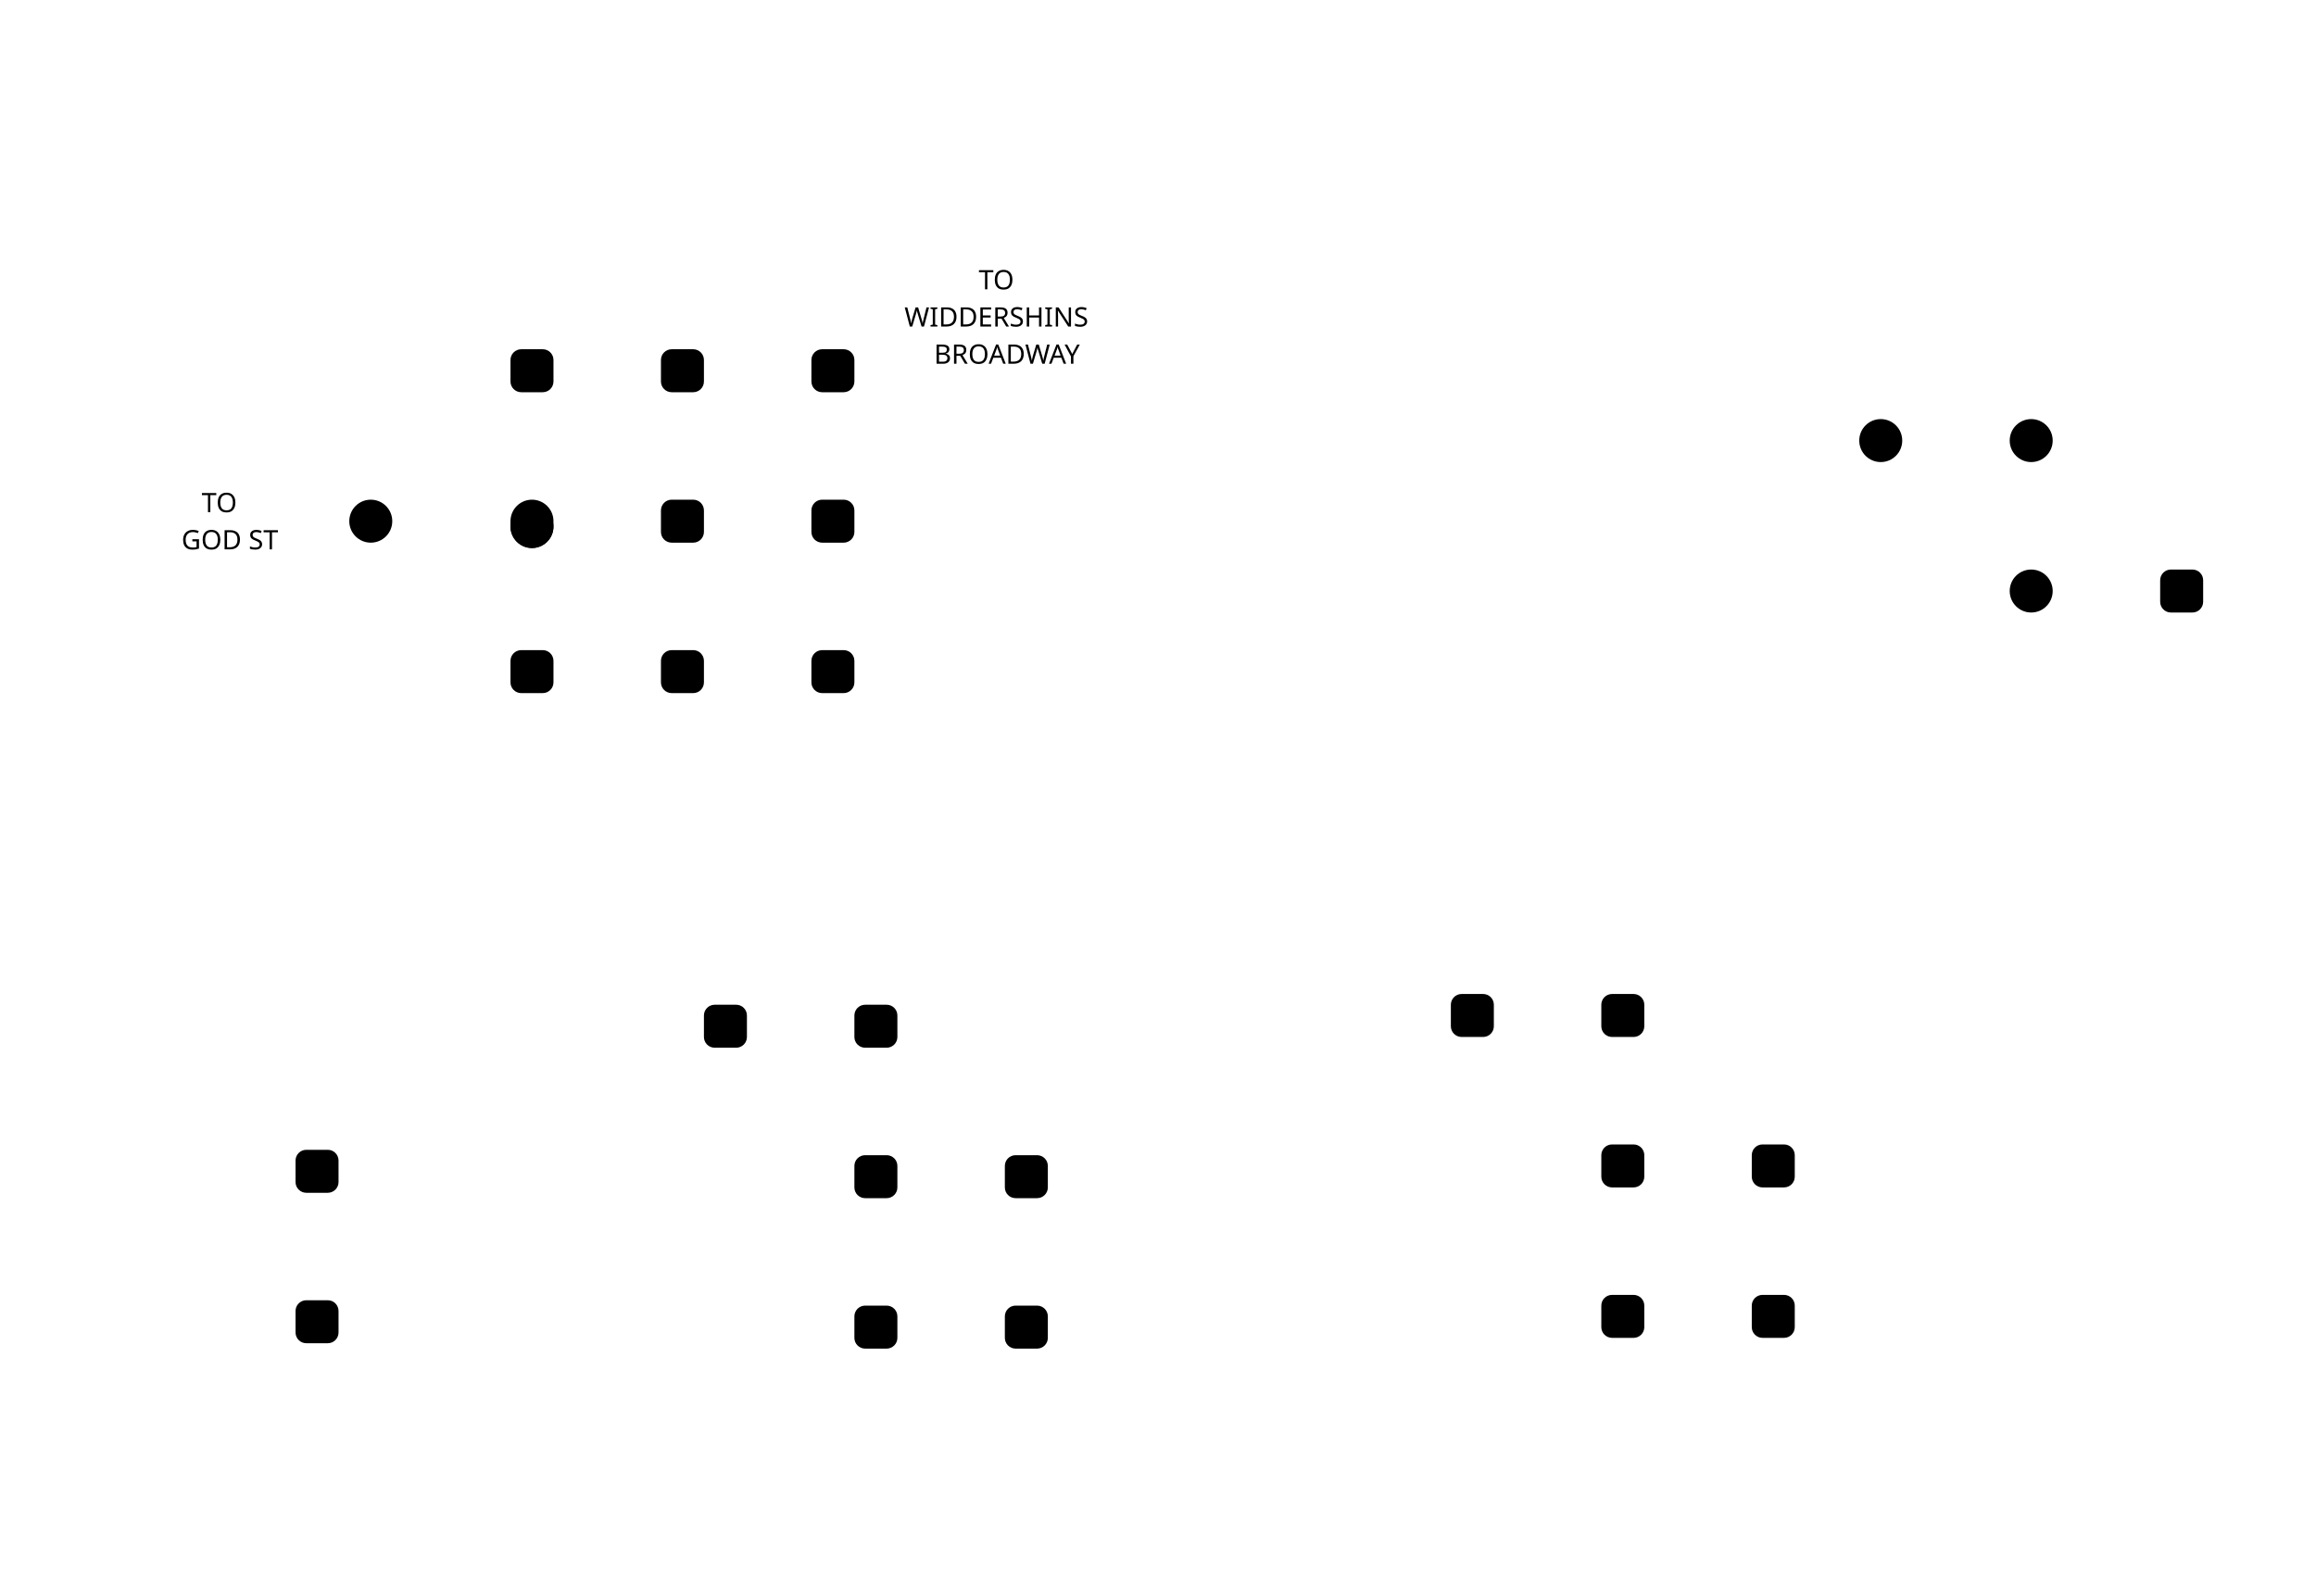
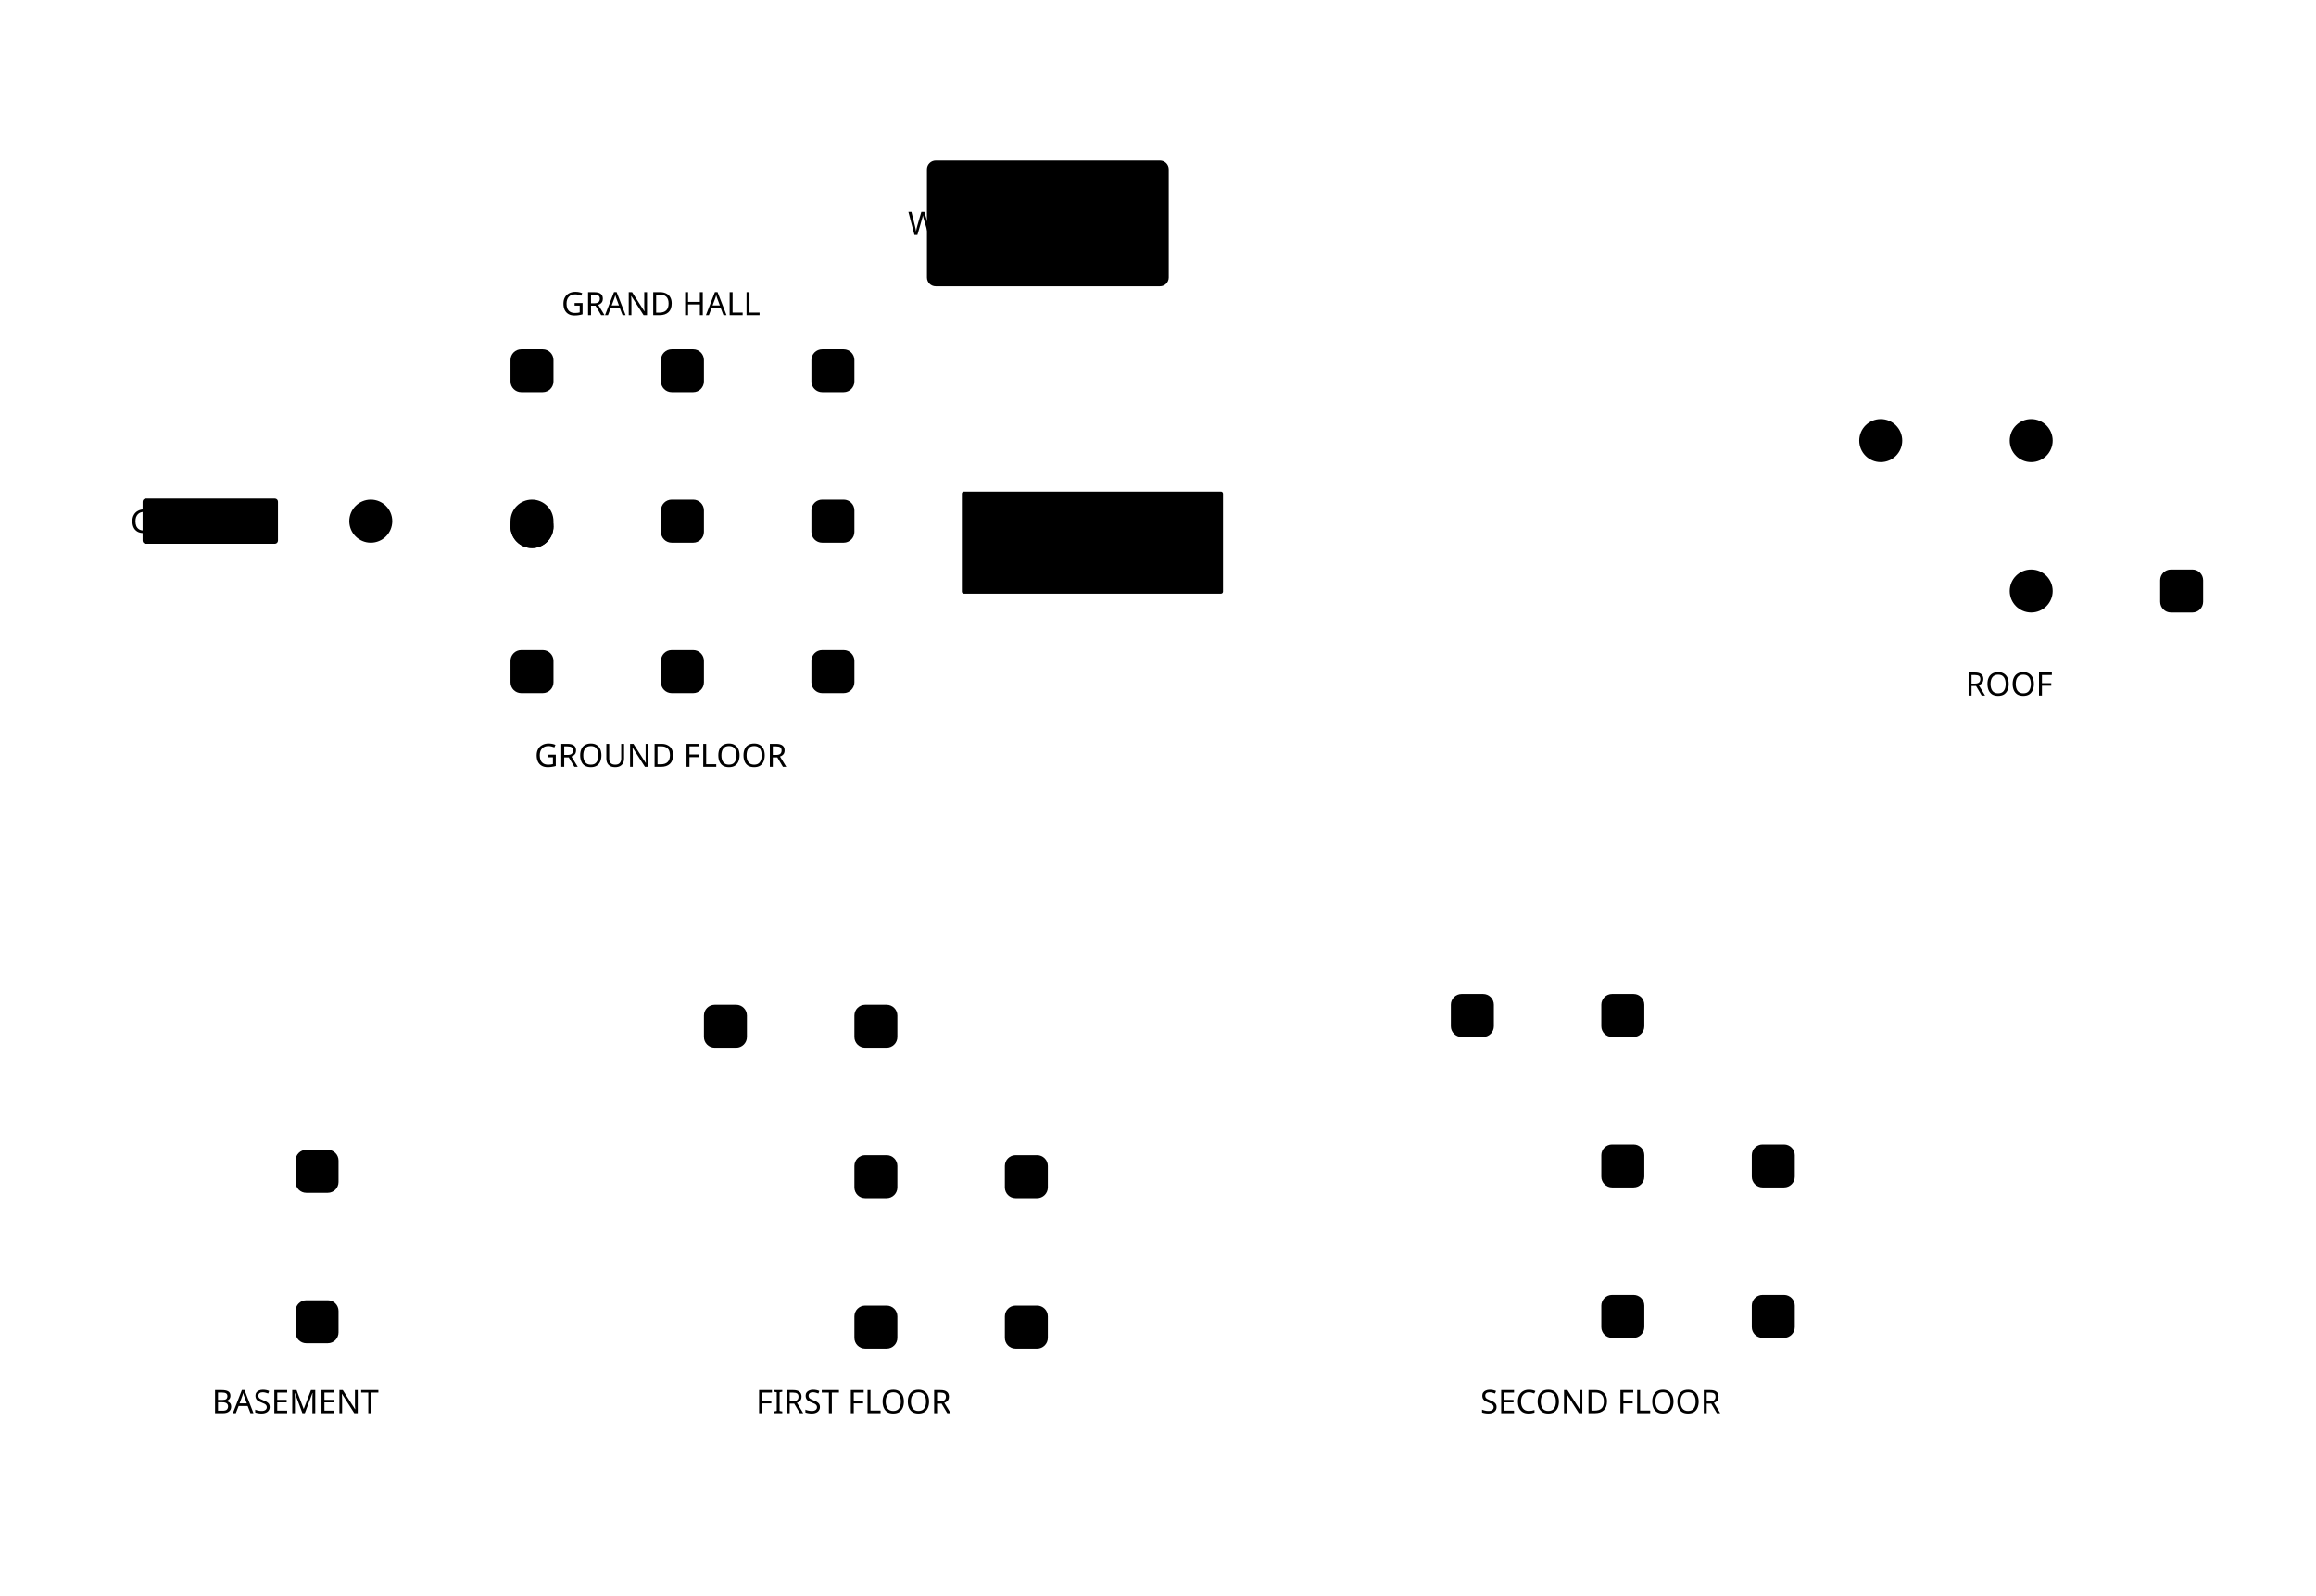
- <svg xmlns="http://www.w3.org/2000/svg" viewBox="0 0 431 297" class="map-svg" data-map-id="51" version="1.1" id="svg6">
+ <svg xmlns="http://www.w3.org/2000/svg" viewBox="0 0 431 297" class="map-svg" data-map-id="51" version="1.1" id="svg6" xml:space="preserve">
  <defs id="defs6" />
  <style id="inkscape-font-fix">
text, .map-label, .map-label-muted, .map-label-accent,
.lib-table, .lib-gap-label, .lib-book-label,
.lib-row-num, .lib-book-list, .room-type-label {
  font-family: "Noto Sans", sans-serif;
}
</style>
+   <style id="inkscape-font-fix">
+ text, .map-label, .map-label-muted, .map-label-accent,
+ .lib-table, .lib-gap-label, .lib-book-label,
+ .lib-row-num, .lib-book-list, .room-type-label {
+   font-family: "Noto Sans", sans-serif;
+ }
+ </style>
  <g id="layer-artwork">
-     <text xml:space="preserve" x="190.627" y="53.852" id="text6" text-anchor="middle" class="map-label" font-size="5px">
-       <tspan id="tspan6" x="190.627" y="53.852">TO </tspan>
-       <tspan x="190.627" y="60.773" id="tspan7">WIDDERSHINS </tspan>
-       <tspan x="190.627" y="67.695" id="tspan8">BROADWAY</tspan>
+     <rect id="rect18" width="48.598" height="18.985" x="179" y="91.507" ry="0.375" class="anno-box" style="stroke-width:1" />
+     <rect id="rect24-0" width="25.192" height="8.404" x="26.538" y="92.798" ry="0.588" class="anno-box" style="stroke-width:1" />
+     <rect id="rect24-0-6" width="44.998" height="23.41" x="172.502" y="29.869" ry="1.637" class="anno-box" style="stroke-width:1" />
+     <text xml:space="preserve" x="38.984" y="99.145" id="text23-3" class="map-label" text-anchor="middle" font-size="6px" style="font-family:'Noto Sans', sans-serif">
+       <tspan x="38.984" y="99.145" style="font-style:normal;font-variant:normal;font-weight:normal;font-stretch:normal;font-family:NotoSans;-inkscape-font-specification:NotoSans" id="tspan23-6">GOD ST</tspan>
    </text>
-     <path d="m 159,65 12.027,-6.014" id="path8" class="exit-offmap" />
-     <text xml:space="preserve" x="46.025" y="95.327" id="text11" text-anchor="middle" class="map-label" font-size="5px">
-       <tspan id="tspan9" x="46.025" y="95.327">TO </tspan>
-       <tspan x="46.025" y="102.248" id="tspan11">GOD ST</tspan>
+     <path d="M 69,97 H 51.73" id="path24-1" class="exit-offmap" />
+     <text xml:space="preserve" x="195.745" y="36.219" id="text9" class="map-label" text-anchor="middle" font-size="6px" style="font-family:'Noto Sans', sans-serif">
+       <tspan x="195.745" y="36.219" style="font-style:normal;font-variant:normal;font-weight:normal;font-stretch:normal;font-family:NotoSans;-inkscape-font-specification:NotoSans" id="tspan9">TO </tspan>
+       <tspan x="195.745" y="43.719" style="font-style:normal;font-variant:normal;font-weight:normal;font-stretch:normal;font-family:NotoSans;-inkscape-font-specification:NotoSans" id="tspan10">WIDDERSHINS </tspan>
+       <tspan x="195.745" y="51.219" style="font-style:normal;font-variant:normal;font-weight:normal;font-stretch:normal;font-family:NotoSans;-inkscape-font-specification:NotoSans" id="tspan11">BROADWAY</tspan>
    </text>
-     <path d="m 65,97 -10.02,4e-6" id="path12" class="exit-offmap" />
+     <path d="M 155,69 172.502,53.279" id="path11" class="exit-offmap" />
+     <text xml:space="preserve" x="126.862" y="142.728" id="text45" class="map-label-muted" text-anchor="middle" font-size="6px" style="font-family:'Noto Sans', sans-serif">
+       <tspan x="126.862" y="142.728" style="font-style:normal;font-variant:normal;font-weight:normal;font-stretch:normal;font-family:NotoSans;-inkscape-font-specification:NotoSans" id="tspan17">GROUND FLOOR</tspan>
+     </text>
+     <text xml:space="preserve" x="58.862" y="263.013" id="text12" class="map-label-muted" text-anchor="middle" font-size="6px" style="font-family:'Noto Sans', sans-serif">
+       <tspan x="58.862" y="263.013" style="font-style:normal;font-variant:normal;font-weight:normal;font-stretch:normal;font-family:NotoSans;-inkscape-font-specification:NotoSans" id="tspan12">BASEMENT</tspan>
+     </text>
+     <text xml:space="preserve" x="162.742" y="263.013" id="text13" class="map-label-muted" text-anchor="middle" font-size="6px" style="font-family:'Noto Sans', sans-serif">
+       <tspan x="162.742" y="263.013" style="font-style:normal;font-variant:normal;font-weight:normal;font-stretch:normal;font-family:NotoSans;-inkscape-font-specification:NotoSans" id="tspan13">FIRST FLOOR</tspan>
+     </text>
+     <text xml:space="preserve" x="301.754" y="263.013" id="text14" class="map-label-muted" text-anchor="middle" font-size="6px" style="font-family:'Noto Sans', sans-serif">
+       <tspan x="301.754" y="263.013" style="font-style:normal;font-variant:normal;font-weight:normal;font-stretch:normal;font-family:NotoSans;-inkscape-font-specification:NotoSans" id="tspan14">SECOND FLOOR</tspan>
+     </text>
+     <text xml:space="preserve" x="377.778" y="129.444" id="text15" class="map-label-muted" text-anchor="middle" font-size="6px" style="font-family:'Noto Sans', sans-serif">
+       <tspan x="377.778" y="129.444" style="font-style:normal;font-variant:normal;font-weight:normal;font-stretch:normal;font-family:NotoSans;-inkscape-font-specification:NotoSans" id="tspan15">ROOF</tspan>
+     </text>
+     <text xml:space="preserve" x="126.892" y="58.661" id="text22-2" class="map-label" text-anchor="middle" font-size="6px" style="font-family:'Noto Sans', sans-serif">
+       <tspan x="126.892" y="58.661" style="font-style:normal;font-variant:normal;font-weight:normal;font-stretch:normal;font-family:NotoSans;-inkscape-font-specification:NotoSans" id="tspan60">GRAND HALL</tspan>
+     </text>
+     <text xml:space="preserve" x="181.487" y="99.38" id="text16" class="map-label" text-anchor="left" font-size="6px" style="font-family:'Noto Sans', sans-serif">
+       <tspan x="181.487" y="99.38" style="font-style:normal;font-variant:normal;font-weight:normal;font-stretch:normal;font-family:NotoSans;-inkscape-font-specification:NotoSans" id="tspan16">1. PARCELS</tspan>
+       <tspan x="181.487" y="106.88" style="font-style:normal;font-variant:normal;font-weight:normal;font-stretch:normal;font-family:NotoSans;-inkscape-font-specification:NotoSans" id="tspan18">2. MAIL COACH</tspan>
+     </text>
  </g>
  <g id="layer-exits">
    <line id="edge-109a9d6ff64b288e95580099e5b72864d67e4d33-ccf7a95fa6cd3e8593c6efe9c19a2f0247fe4014" class="exit" x1="99" y1="125" x2="127" y2="125" />
    <line id="edge-67346fb963c7ad32b34357bd5c62bc91bd662fe7-7ffffd3d3fe831f21a6bf987d4aba52999d1afc9" class="exit" x1="378" y1="110" x2="406" y2="110" />
    <line id="edge-2d2c2d482d876ce918d14fa07f42f5c9fb775082-67346fb963c7ad32b34357bd5c62bc91bd662fe7" class="exit" x1="378" y1="82" x2="378" y2="110" />
    <line id="edge-2d2c2d482d876ce918d14fa07f42f5c9fb775082-e58fef6d5fc029bc9196cb8af16d90dbf68f1fd9" class="exit" x1="378" y1="82" x2="350" y2="82" />
    null
    null
    <line id="edge-3b8ad98d18433d06ffb9479c40dc17456bf6139b-b16aa7738e67b0fccd0cede0324ed3832c8e1d91" class="exit" x1="274" y1="189" x2="302" y2="189" />
    <line id="edge-485a35ad0c51482550f76d030aaea4a305a7963d-b16aa7738e67b0fccd0cede0324ed3832c8e1d91" class="exit" x1="302" y1="217" x2="302" y2="189" />
    <line id="edge-485a35ad0c51482550f76d030aaea4a305a7963d-b1049d91fa611ae04c794353535a28ca18afd131" class="exit" x1="302" y1="217" x2="330" y2="217" />
    <line id="edge-3daa238f886a72f47fccb3fbfa0d72eaa2094422-b1049d91fa611ae04c794353535a28ca18afd131" class="exit" x1="330" y1="245" x2="330" y2="217" />
    <line id="edge-3daa238f886a72f47fccb3fbfa0d72eaa2094422-a508956cf9e8d39910f0d3ab7edb898f2d7e6ca2" class="exit" x1="330" y1="245" x2="302" y2="245" />
-     <line id="edge-a508956cf9e8d39910f0d3ab7edb898f2d7e6ca2-e6f0f6ea4a5efd036982bd3cbfe75a32e21411fc" class="exit" x1="302" y1="245" x2="99" y2="98" />
    <line id="edge-29a80ffef6d4f5235f4e6b9c7adcfc55d63a7017-3883d2d5ed0e06d3db341650cd02607249b4a432" class="exit" x1="163" y1="191" x2="135" y2="191" />
    null
    <line id="edge-29a80ffef6d4f5235f4e6b9c7adcfc55d63a7017-369af49520a50511e528c7eb9ebd83376a687f9f" class="exit" x1="163" y1="191" x2="163" y2="219" />
    <line id="edge-369af49520a50511e528c7eb9ebd83376a687f9f-7df582f4aa03842d6ce1fad3fbff80e3fbe9a6ac" class="exit" x1="163" y1="219" x2="163" y2="247" />
    <line id="edge-369af49520a50511e528c7eb9ebd83376a687f9f-885b57ae19f8a546038bf804b25a172088638f1b" class="exit" x1="163" y1="219" x2="191" y2="219" />
    <line id="edge-885b57ae19f8a546038bf804b25a172088638f1b-ba06c032561d5c3ec757b46a1d44e6e291ef3e59" class="exit" x1="191" y1="219" x2="191" y2="247" />
    <line id="edge-38d21fc4cbd7a9b5b0df8228617638a1781efac0-75bcf14a479c43eda830a8e57d61a7ec2c4f5d52" class="exit" x1="99" y1="69" x2="127" y2="69" />
    <line id="edge-1ea6d7dfea9fa753846a8213e787d6404717229d-75bcf14a479c43eda830a8e57d61a7ec2c4f5d52" class="exit" x1="155" y1="97" x2="127" y2="69" />
    <line id="edge-40d25e102c1f4089b2b048212a758e5ffacd2c7e-75bcf14a479c43eda830a8e57d61a7ec2c4f5d52" class="exit" x1="127" y1="97" x2="127" y2="69" />
    <line id="edge-75bcf14a479c43eda830a8e57d61a7ec2c4f5d52-bd0e4420d659d994ea286a1e3f12097dd4f5c370" class="exit" x1="127" y1="69" x2="155" y2="69" />
    <line id="edge-1ea6d7dfea9fa753846a8213e787d6404717229d-bd0e4420d659d994ea286a1e3f12097dd4f5c370" class="exit" x1="155" y1="97" x2="155" y2="69" />
    <line id="edge-40d25e102c1f4089b2b048212a758e5ffacd2c7e-bd0e4420d659d994ea286a1e3f12097dd4f5c370" class="exit" x1="127" y1="97" x2="155" y2="69" />
    <line id="edge-1ea6d7dfea9fa753846a8213e787d6404717229d-40d25e102c1f4089b2b048212a758e5ffacd2c7e" class="exit" x1="155" y1="97" x2="127" y2="97" />
    <line id="edge-1ea6d7dfea9fa753846a8213e787d6404717229d-f55af845d43f801a8eb7d8f6b753cf52e8fb2118" class="exit" x1="155" y1="97" x2="155" y2="125" />
    null
    <line id="edge-ccf7a95fa6cd3e8593c6efe9c19a2f0247fe4014-f55af845d43f801a8eb7d8f6b753cf52e8fb2118" class="exit" x1="127" y1="125" x2="155" y2="125" />
    <line id="edge-b8432006b9acbf9a42ec721cda4561d1364b2e89-ccf7a95fa6cd3e8593c6efe9c19a2f0247fe4014" class="exit" x1="99" y1="97" x2="127" y2="125" />
    <line id="edge-2c112994add10ae565da349d7056360437d0323a-b8432006b9acbf9a42ec721cda4561d1364b2e89" class="exit" x1="69" y1="97" x2="99" y2="97" />
    <line id="edge-22877bc8ad195b7b7c6cdfb0ef380c085b9eb861-323759dd8a1741dd37c2ac40b11f7fe83f28e8b1" class="exit" x1="59" y1="218" x2="59" y2="246" />
  </g>
  <g id="layer-rooms">
    <rect id="room-109a9d6ff64b288e95580099e5b72864d67e4d33" class="room indoor room-mission" data-label="dead letter office" x="95" y="121" width="8" height="8" rx="2" />
    <text class="room-type-label" font-size="4.5" x="99" y="125" text-anchor="middle" dominant-baseline="central">!</text>
    <rect id="room-7ffffd3d3fe831f21a6bf987d4aba52999d1afc9" class="room indoor" data-label="pigeon loft" x="402" y="106" width="8" height="8" rx="2" />
    <circle id="room-67346fb963c7ad32b34357bd5c62bc91bd662fe7" class="room outdoor" data-label="western edge of the Post Office roof" cx="378" cy="110" r="4" />
    <circle id="room-2d2c2d482d876ce918d14fa07f42f5c9fb775082" class="room outdoor" data-label="northern edge of the Post Office roof" cx="378" cy="82" r="4" />
    <circle id="room-e58fef6d5fc029bc9196cb8af16d90dbf68f1fd9" class="room outdoor" data-label="northwest corner of the Post Office roof" cx="350" cy="82" r="4" />
    <polygon class="stair-symbol" points="350,85 347.5,80 352.5,80" />
    <rect id="room-3b8ad98d18433d06ffb9479c40dc17456bf6139b" class="room indoor" data-label="top of an impressive staircase" x="270" y="185" width="8" height="8" rx="2" />
    <polygon class="stair-symbol" points="274,186 276.5,189 274,192 271.5,189" />
    <rect id="room-b16aa7738e67b0fccd0cede0324ed3832c8e1d91" class="room indoor" data-label="balcony" x="298" y="185" width="8" height="8" rx="2" />
    <rect id="room-485a35ad0c51482550f76d030aaea4a305a7963d" class="room indoor" data-label="balcony" x="298" y="213" width="8" height="8" rx="2" />
    <rect id="room-b1049d91fa611ae04c794353535a28ca18afd131" class="room indoor" data-label="balcony" x="326" y="213" width="8" height="8" rx="2" />
    <rect id="room-3daa238f886a72f47fccb3fbfa0d72eaa2094422" class="room indoor" data-label="Postmaster's office" x="326" y="241" width="8" height="8" rx="2" />
    <rect id="room-a508956cf9e8d39910f0d3ab7edb898f2d7e6ca2" class="room indoor" data-label="Postmaster's lounge" x="298" y="241" width="8" height="8" rx="2" />
    <rect id="room-3883d2d5ed0e06d3db341650cd02607249b4a432" class="room indoor" data-label="impressive staircase" x="131" y="187" width="8" height="8" rx="2" />
    <polygon class="stair-symbol" points="135,188 137.5,191 135,194 132.5,191" />
    <rect id="room-29a80ffef6d4f5235f4e6b9c7adcfc55d63a7017" class="room indoor" data-label="balcony" x="159" y="187" width="8" height="8" rx="2" />
    <rect id="room-369af49520a50511e528c7eb9ebd83376a687f9f" class="room indoor" data-label="balcony" x="159" y="215" width="8" height="8" rx="2" />
    <rect id="room-885b57ae19f8a546038bf804b25a172088638f1b" class="room indoor" data-label="balcony" x="187" y="215" width="8" height="8" rx="2" />
    <rect id="room-ba06c032561d5c3ec757b46a1d44e6e291ef3e59" class="room indoor" data-label="postman's lounge" x="187" y="243" width="8" height="8" rx="2" />
    <rect id="room-7df582f4aa03842d6ce1fad3fbff80e3fbe9a6ac" class="room indoor" data-label="Chief Postal Inspector's office" x="159" y="243" width="8" height="8" rx="2" />
    <rect id="room-38d21fc4cbd7a9b5b0df8228617638a1781efac0" class="room indoor" data-label="bottom of an impressive staircase" x="95" y="65" width="8" height="8" rx="2" />
    <polygon class="stair-symbol" points="99,66 96.5,71 101.5,71" />
    <rect id="room-75bcf14a479c43eda830a8e57d61a7ec2c4f5d52" class="room indoor room-post" data-label="northwest corner of the grand hall" x="123" y="65" width="8" height="8" rx="2" />
    <text class="room-type-label" font-size="4.5" x="127" y="69" text-anchor="middle" dominant-baseline="central">O</text>
    <rect id="room-bd0e4420d659d994ea286a1e3f12097dd4f5c370" class="room indoor" data-label="northeast corner of the grand hall" x="151" y="65" width="8" height="8" rx="2" />
    <rect id="room-40d25e102c1f4089b2b048212a758e5ffacd2c7e" class="room indoor" data-label="southwest corner of the grand hall" x="123" y="93" width="8" height="8" rx="2" />
    <rect id="room-1ea6d7dfea9fa753846a8213e787d6404717229d" class="room indoor room-post" data-label="southeast corner of the grand hall" x="151" y="93" width="8" height="8" rx="2" />
    <text class="room-type-label" font-size="4.5" x="155" y="97" text-anchor="middle" dominant-baseline="central">O</text>
    <rect id="room-f55af845d43f801a8eb7d8f6b753cf52e8fb2118" class="room indoor" data-label="short corridor" x="151" y="121" width="8" height="8" rx="2" />
    <polygon class="stair-symbol" points="155,128 152.5,123 157.5,123" />
    <rect id="room-ccf7a95fa6cd3e8593c6efe9c19a2f0247fe4014" class="room indoor" data-label="sorting room" x="123" y="121" width="8" height="8" rx="2" />
    <circle id="room-b8432006b9acbf9a42ec721cda4561d1364b2e89" class="room outdoor" data-label="east side of the coachyard" cx="99" cy="97" r="4" />
    <circle id="room-2c112994add10ae565da349d7056360437d0323a" class="room outdoor" data-label="west side of the coachyard" cx="69" cy="97" r="4" />
    <circle id="room-e266bbbc2013f231226b63c0b33b9d2b52be2ba0" class="room outdoor" data-label="back wall of the Post Office" cx="99" cy="98" r="4" />
    <circle id="room-e6f0f6ea4a5efd036982bd3cbfe75a32e21411fc" class="room outdoor" data-label="back wall of the Post Office" cx="99" cy="98" r="4" />
    <rect id="room-323759dd8a1741dd37c2ac40b11f7fe83f28e8b1" class="room indoor" data-label="bottom of a staircase" x="55" y="242" width="8" height="8" rx="2" />
    <polygon class="stair-symbol" points="59,243 56.5,248 61.5,248" />
    <rect id="room-22877bc8ad195b7b7c6cdfb0ef380c085b9eb861" class="room indoor" data-label="locker room" x="55" y="214" width="8" height="8" rx="2" />
  </g>
-   <g id="layer-room-labels" />
-   <g id="layer-labels">
-     
+   <g id="layer-room-labels">
+     <text xml:space="preserve" x="126.112" y="98.428" id="text31-5" class="map-label" font-size="4px" text-align="center" style="font-family:'Noto Sans', sans-serif">
+       <tspan id="tspan31-0" x="126.112" y="98.428">1</tspan>
+     </text>
+     <text xml:space="preserve" x="97.864" y="98.448" id="text19" class="map-label" font-size="4px" text-align="center" style="font-family:'Noto Sans', sans-serif">
+       <tspan id="tspan19" x="97.864" y="98.448">2</tspan>
+     </text>
  </g>
+   <g id="layer-labels" />
</svg>
